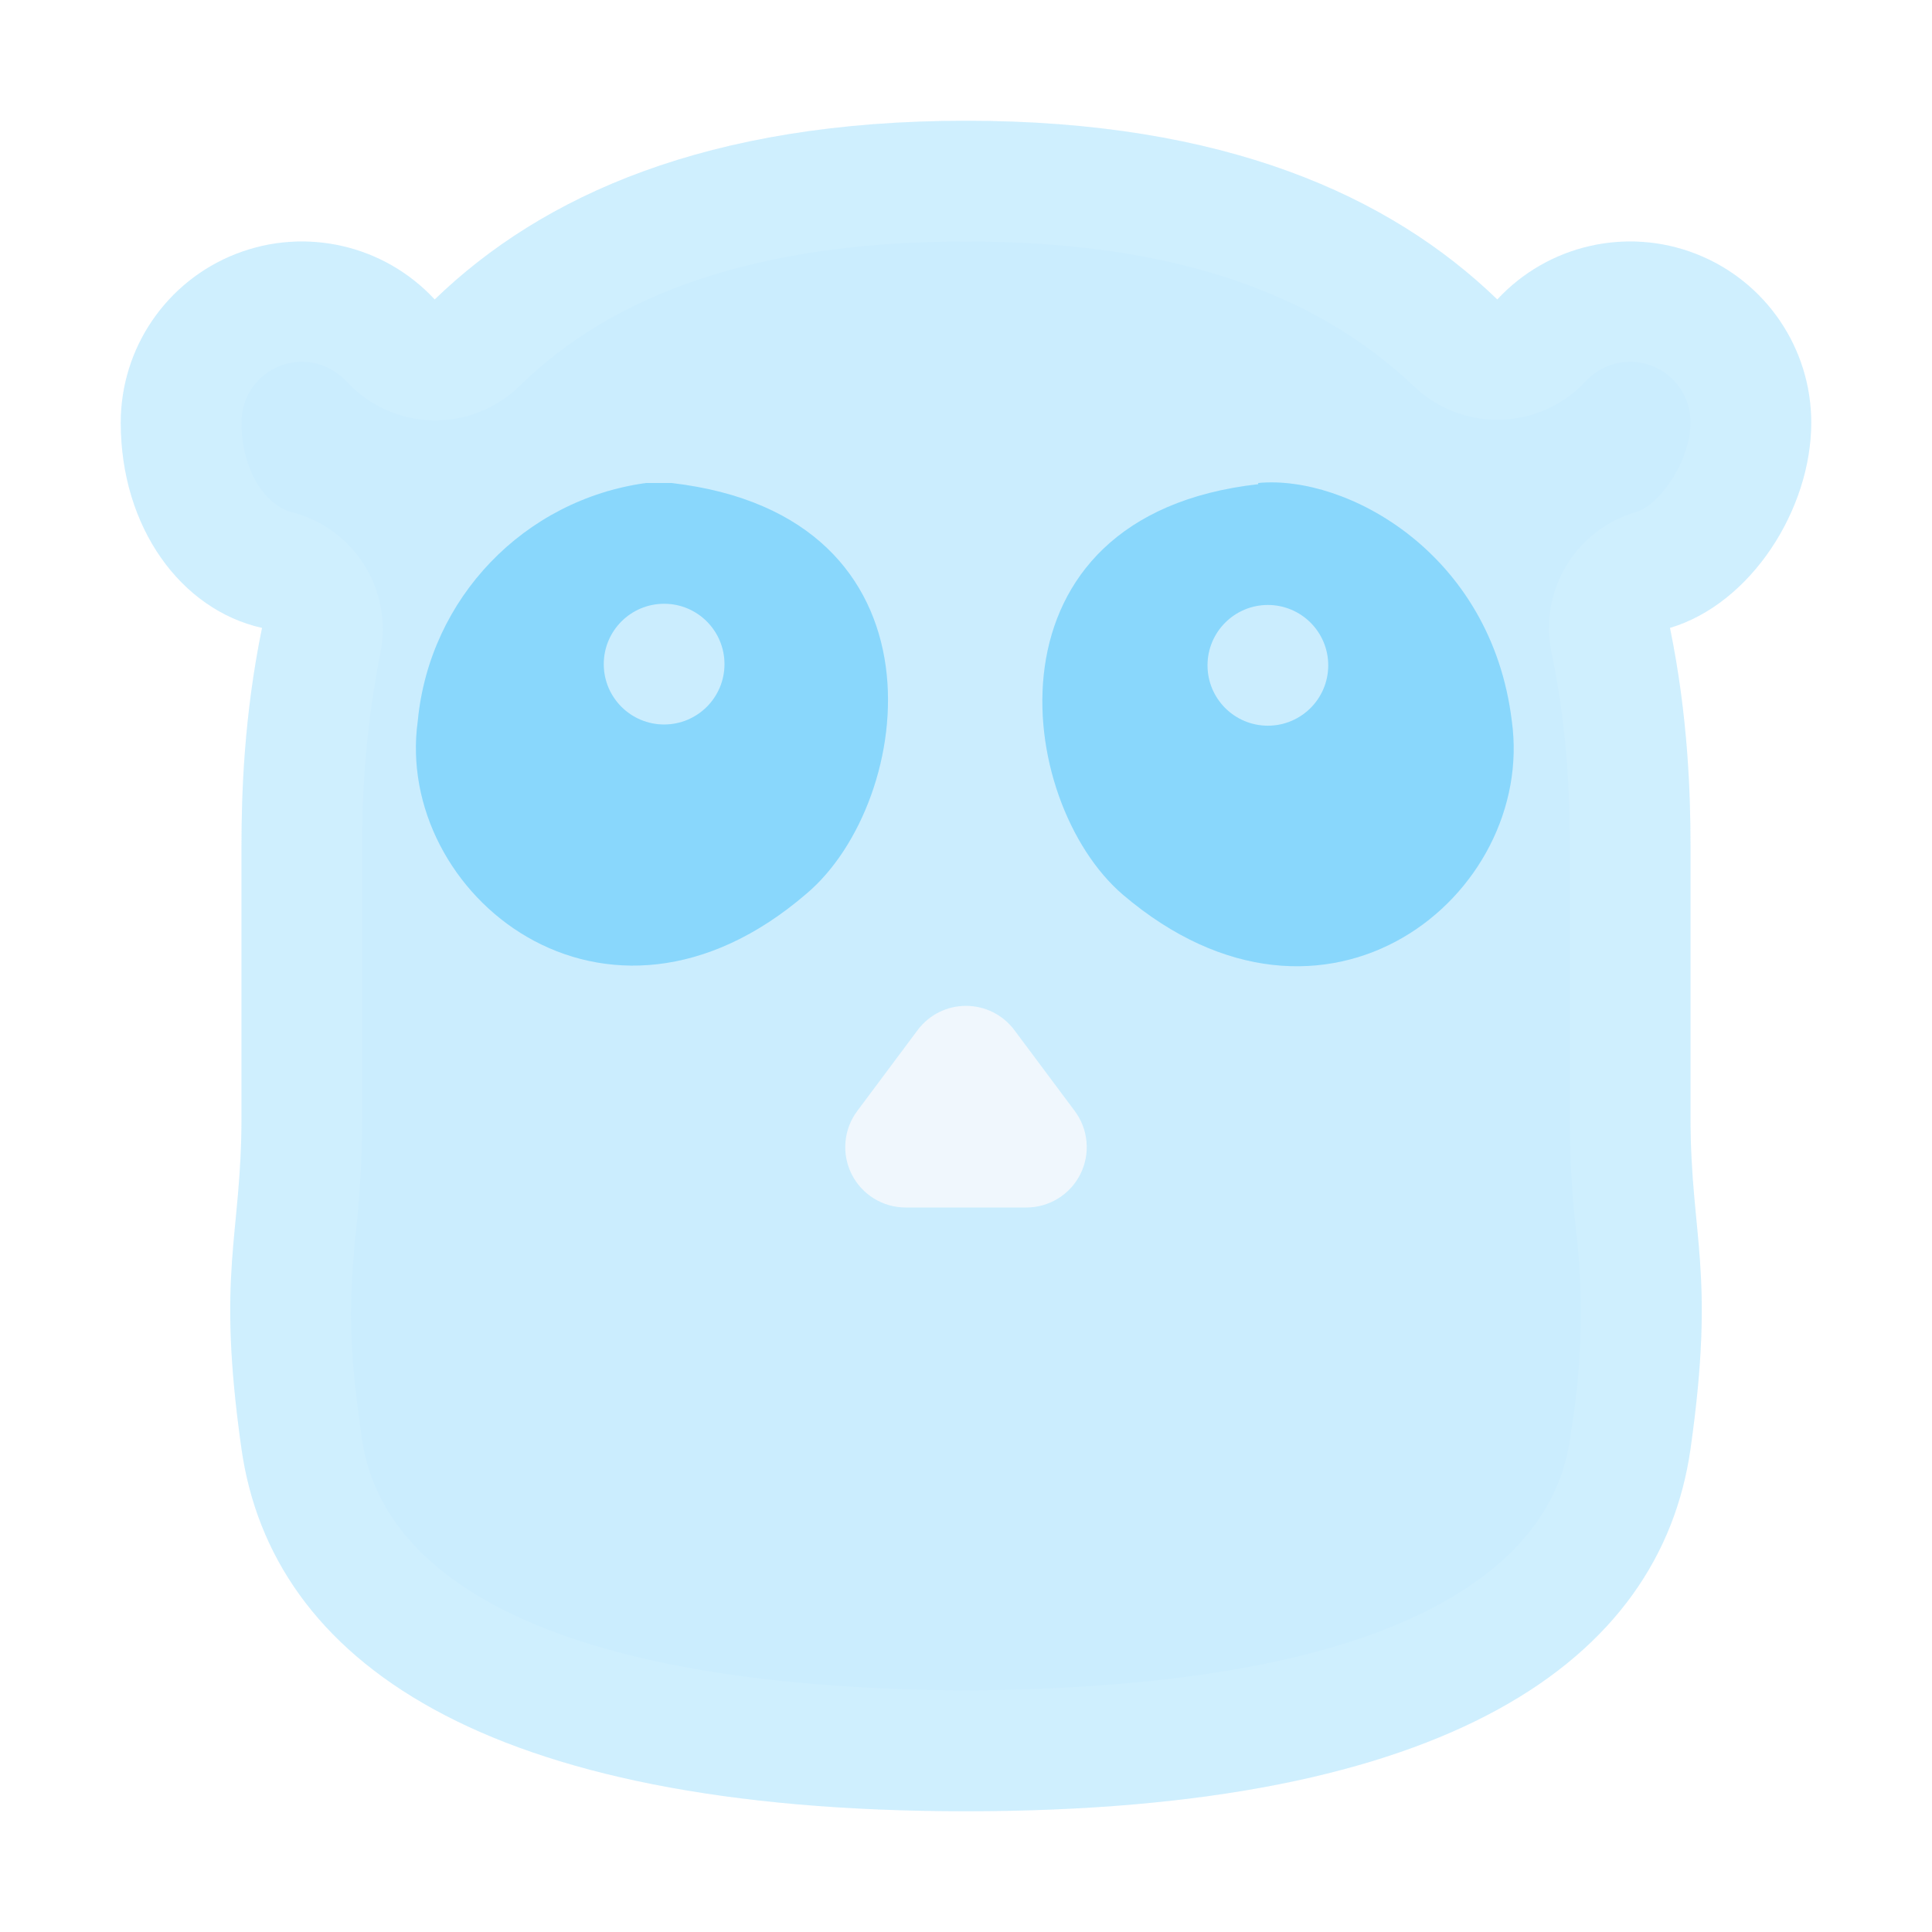
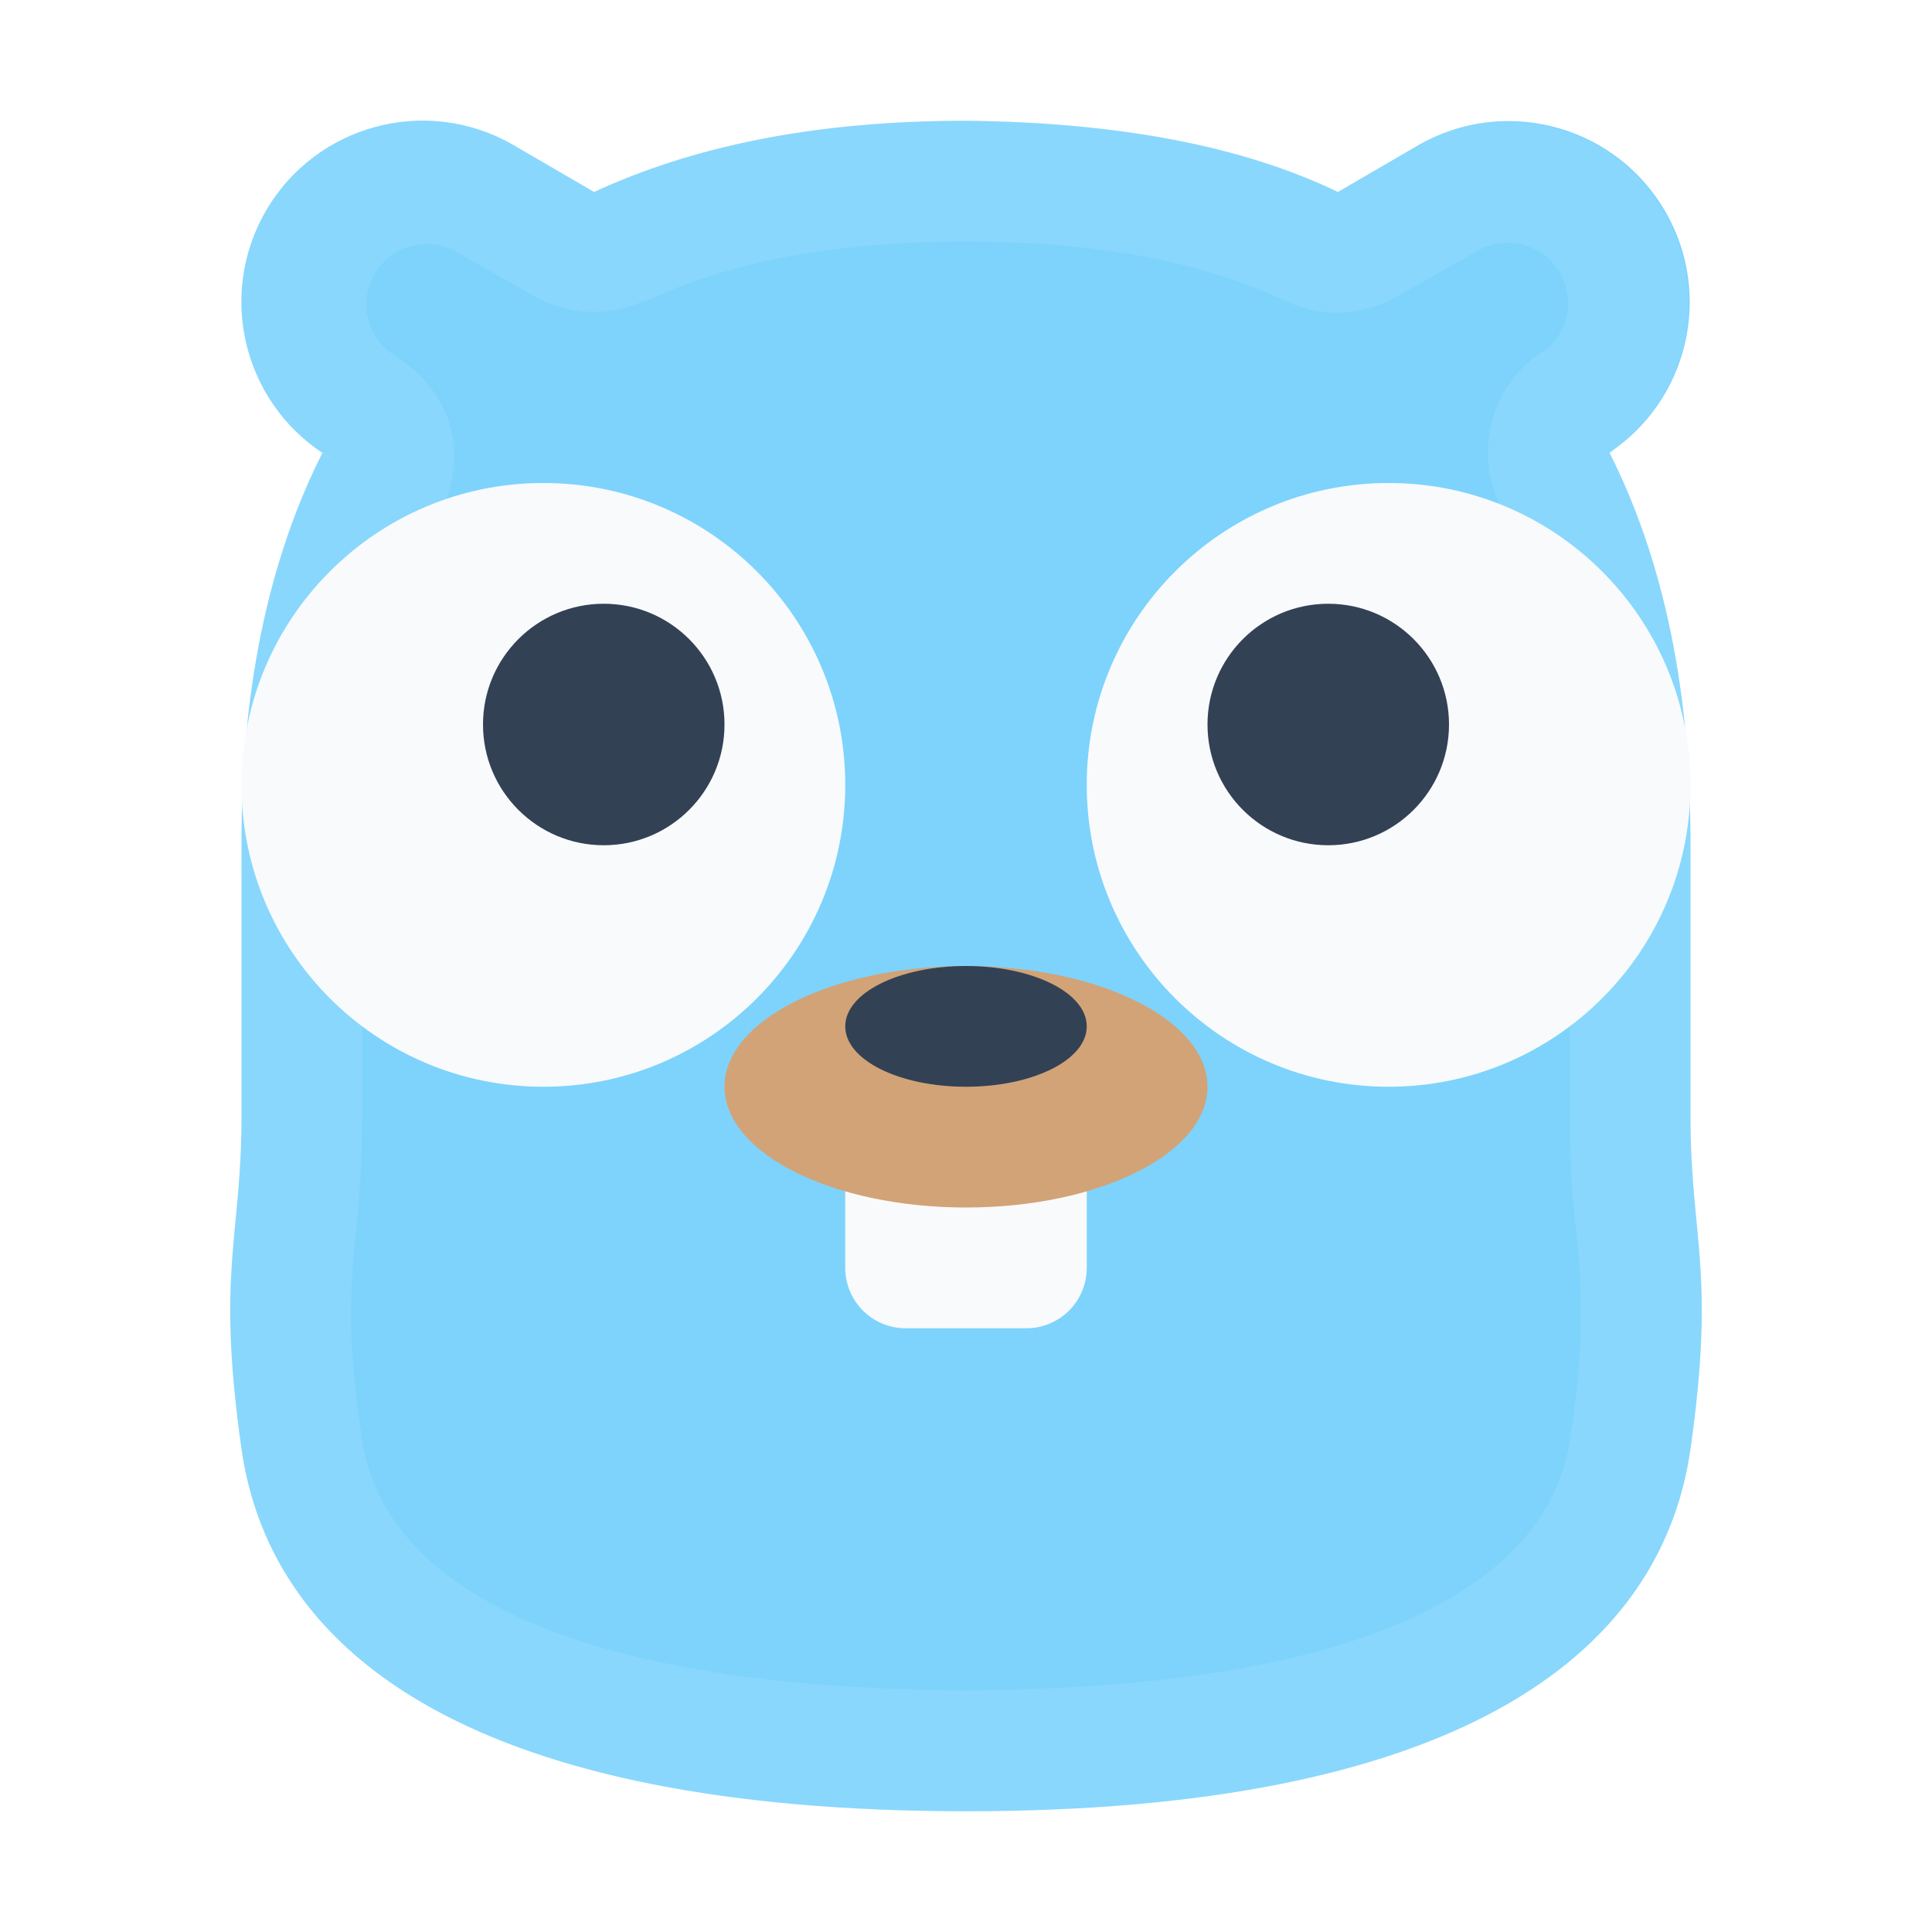
<svg xmlns="http://www.w3.org/2000/svg" xmlns:xlink="http://www.w3.org/1999/xlink" viewBox="0 0 16 16">
  <defs>
-     <path id="a" d="M5.35 4h.21c2.34.27 2.02 2.64 1.12 3.4-1.67 1.44-3.42 0-3.22-1.43A2.2 2.2 0 0 1 5.35 4m.15 1a.5.5 0 1 0 0 1 .5.5 0 0 0 0-1" />
-     <path id="b" d="M10.42 4c.73-.07 1.93.58 2.1 1.97.2 1.44-1.54 2.87-3.22 1.44-.9-.77-1.2-3.14 1.12-3.4m.08 1a.5.5 0 1 0 0 1 .5.5 0 0 0 0-1" />
+     <path id="a" d="M7 9h2v1.5a.5.5 0 0 1-.5.5h-1a.5.5 0 0 1-.5-.5zM4.5 9a2.5 2.5 0 1 0 0-5 2.5 2.5 0 0 0 0 5m7 0a2.5 2.5 0 1 0 0-5 2.5 2.5 0 0 0 0 5" />
  </defs>
-   <path fill="#7dd3fc" fill-opacity=".4" fill-rule="evenodd" d="M14 7v2.25c0 1 .21 1.27 0 2.75-.25 1.75-2 3-6 3s-5.75-1.25-6-3c-.21-1.48 0-1.75 0-2.75V7c0-.42.02-1.07.17-1.8C1.5 5.05 1 4.37 1 3.5a1.5 1.5 0 0 1 2.6-1.02C4.49 1.62 5.86 1 8 1s3.51.62 4.4 1.48A1.5 1.5 0 0 1 15 3.5c0 .72-.5 1.5-1.17 1.7.15.73.17 1.38.17 1.8" />
-   <path fill="#f8fafc" fill-opacity="0.1" d="M12.4 2.48A1.5 1.5 0 0 1 15 3.5c0 .72-.5 1.5-1.17 1.7.15.73.17 1.38.17 1.8v2.25c0 1 .21 1.27 0 2.75-.25 1.75-2 3-6 3s-5.75-1.25-6-3c-.21-1.48 0-1.75 0-2.75V7c0-.42.02-1.07.17-1.8C1.5 5.05 1 4.37 1 3.5a1.5 1.5 0 0 1 2.6-1.02C4.49 1.62 5.86 1 8 1s3.51.62 4.4 1.48m-8.1.72a1 1 0 0 1-1.43-.04.5.5 0 0 0-.87.34c0 .4.2.68.41.74a1 1 0 0 1 .74 1.17A8 8 0 0 0 3 7v2.25a9 9 0 0 1-.06 1.02c-.05.55-.05.89.05 1.59q.1.88 1.08 1.42 1.28.7 3.93.72 2.66-.02 3.93-.72.98-.54 1.08-1.42a6 6 0 0 0 .04-1.69 8 8 0 0 1-.05-.92V7c0-.56-.04-1.06-.15-1.59a1 1 0 0 1 .7-1.17c.2-.06.45-.43.45-.74a.5.5 0 0 0-.87-.34 1 1 0 0 1-1.42.04C10.9 2.43 9.72 2 8 2s-2.92.43-3.7 1.2" />
-   <path fill="#f8fafc" fill-opacity=".8" fill-rule="evenodd" d="m8.4 8.53.5.67a.5.5 0 0 1-.4.8h-1a.5.5 0 0 1-.4-.8l.5-.67a.5.5 0 0 1 .8 0" />
-   <use xlink:href="#a" fill="#7dd3fc" fill-rule="evenodd" />
+   <path fill="#7dd3fc" fill-rule="evenodd" d="m13.37 3.72-.04.03C13.95 4.98 14 6.3 14 7v2.25c0 1 .21 1.27 0 2.75-.25 1.75-2 3-6 3s-5.75-1.25-6-3c-.21-1.48 0-1.75 0-2.75V7c0-.7.05-2.02.67-3.25l.08.05a1.5 1.5 0 0 1 1.5-2.6l.67.39C5.72 1.22 6.72 1 8 1q1.9.02 3.08.59l.67-.39a1.5 1.5 0 0 1 1.62 2.52" />
+   <path fill="#f8fafc" fill-opacity="0.1" d="m11.08 1.59.67-.39a1.5 1.5 0 0 1 1.73 2.43l-.1.1-.05.02C13.95 4.98 14 6.3 14 7v2.25c0 1 .21 1.27 0 2.75-.25 1.75-2 3-6 3s-5.75-1.25-6-3c-.21-1.48 0-1.75 0-2.75V7c0-.7.05-2.02.67-3.25l.08.05a1.5 1.5 0 0 1 1.5-2.6l.67.39C5.72 1.22 6.72 1 8 1q1.9.02 3.08.59m-5.74.9a1 1 0 0 1-.92-.04l-.67-.38a.5.5 0 0 0-.53.84l.07.05c.66.43.56 1.2.12 1.6Q2.98 5.66 3 7v2.25a9 9 0 0 1-.06 1.02c-.05.55-.05.89.05 1.59q.1.88 1.08 1.42 1.28.7 3.93.72 2.66-.02 3.93-.72.98-.54 1.08-1.42a6 6 0 0 0 .04-1.69 8 8 0 0 1-.05-.92V7c0-1.05-.15-1.97-.57-2.8a1 1 0 0 1 .36-1.3h.01a.5.5 0 0 0-.55-.83l-.67.38a1 1 0 0 1-.92.05Q9.62 2 8 2t-2.66.5" />
+   <use xlink:href="#a" fill="#f8fafc" fill-rule="evenodd" />
  <use xlink:href="#a" fill="#f8fafc" fill-opacity="0.1" fill-rule="evenodd" />
-   <use xlink:href="#b" fill="#7dd3fc" fill-rule="evenodd" />
-   <use xlink:href="#b" fill="#f8fafc" fill-opacity="0.1" fill-rule="evenodd" />
+   <ellipse cx="8" cy="9" fill="#d2a377" fill-rule="evenodd" rx="2" ry="1" />
+   <path fill="#334155" fill-rule="evenodd" d="M5 7a1 1 0 1 0 0-2 1 1 0 0 0 0 2m6 0a1 1 0 1 0 0-2 1 1 0 0 0 0 2M8 9c.55 0 1-.22 1-.5S8.55 8 8 8s-1 .22-1 .5.45.5 1 .5" />
</svg>
